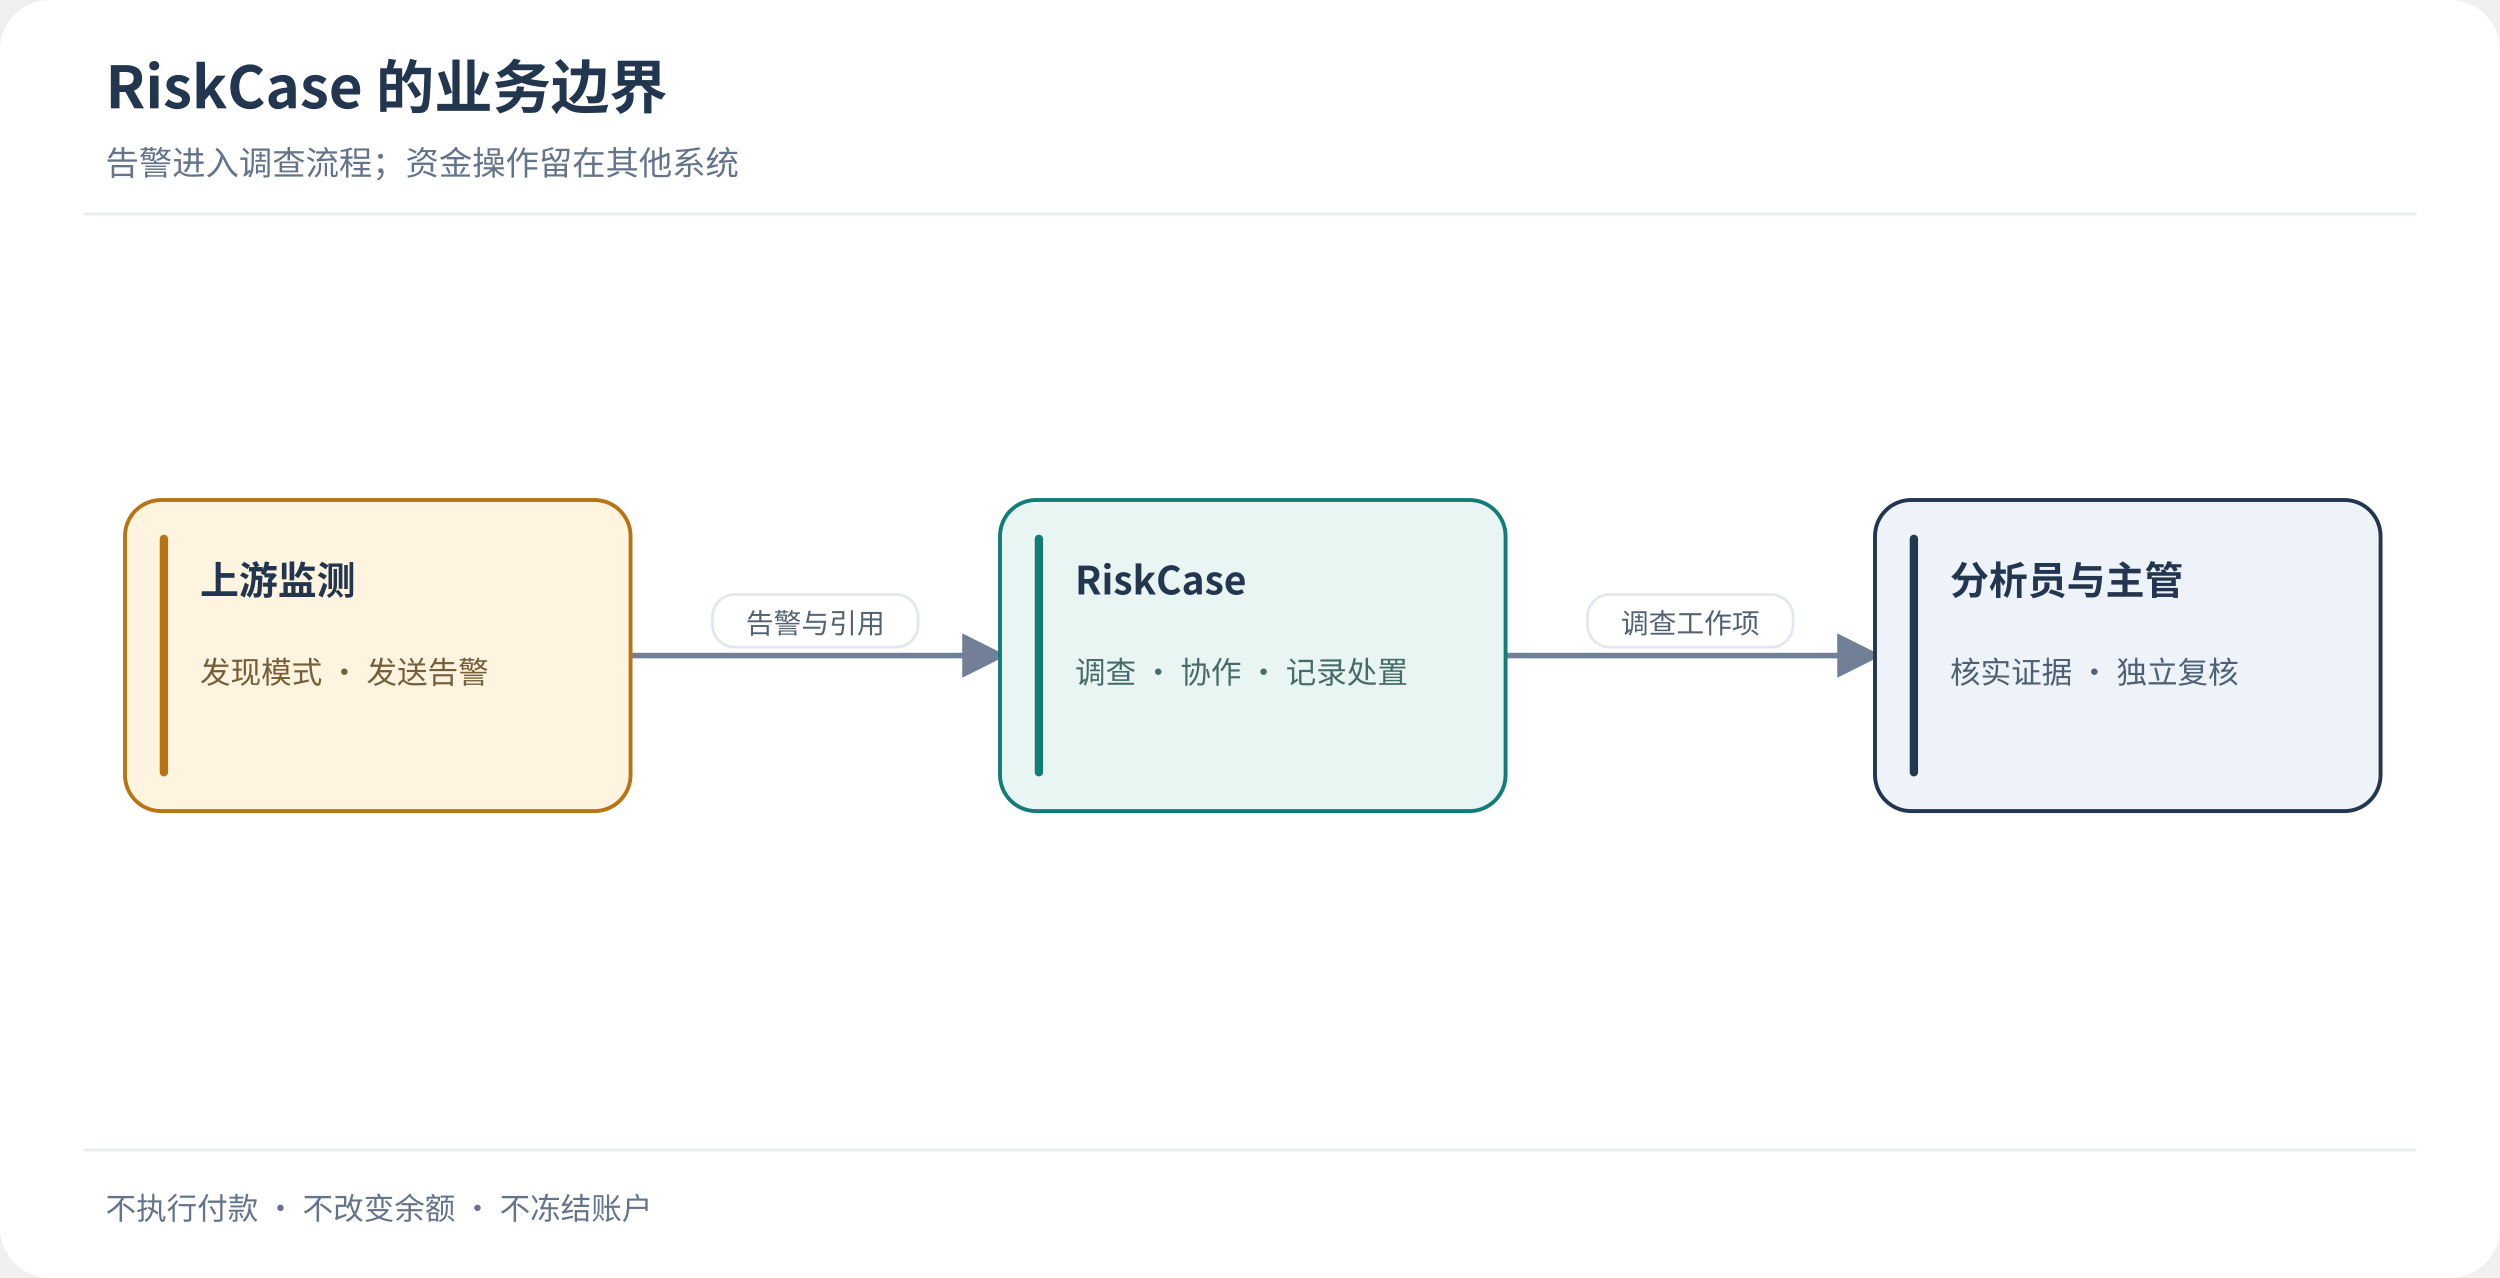
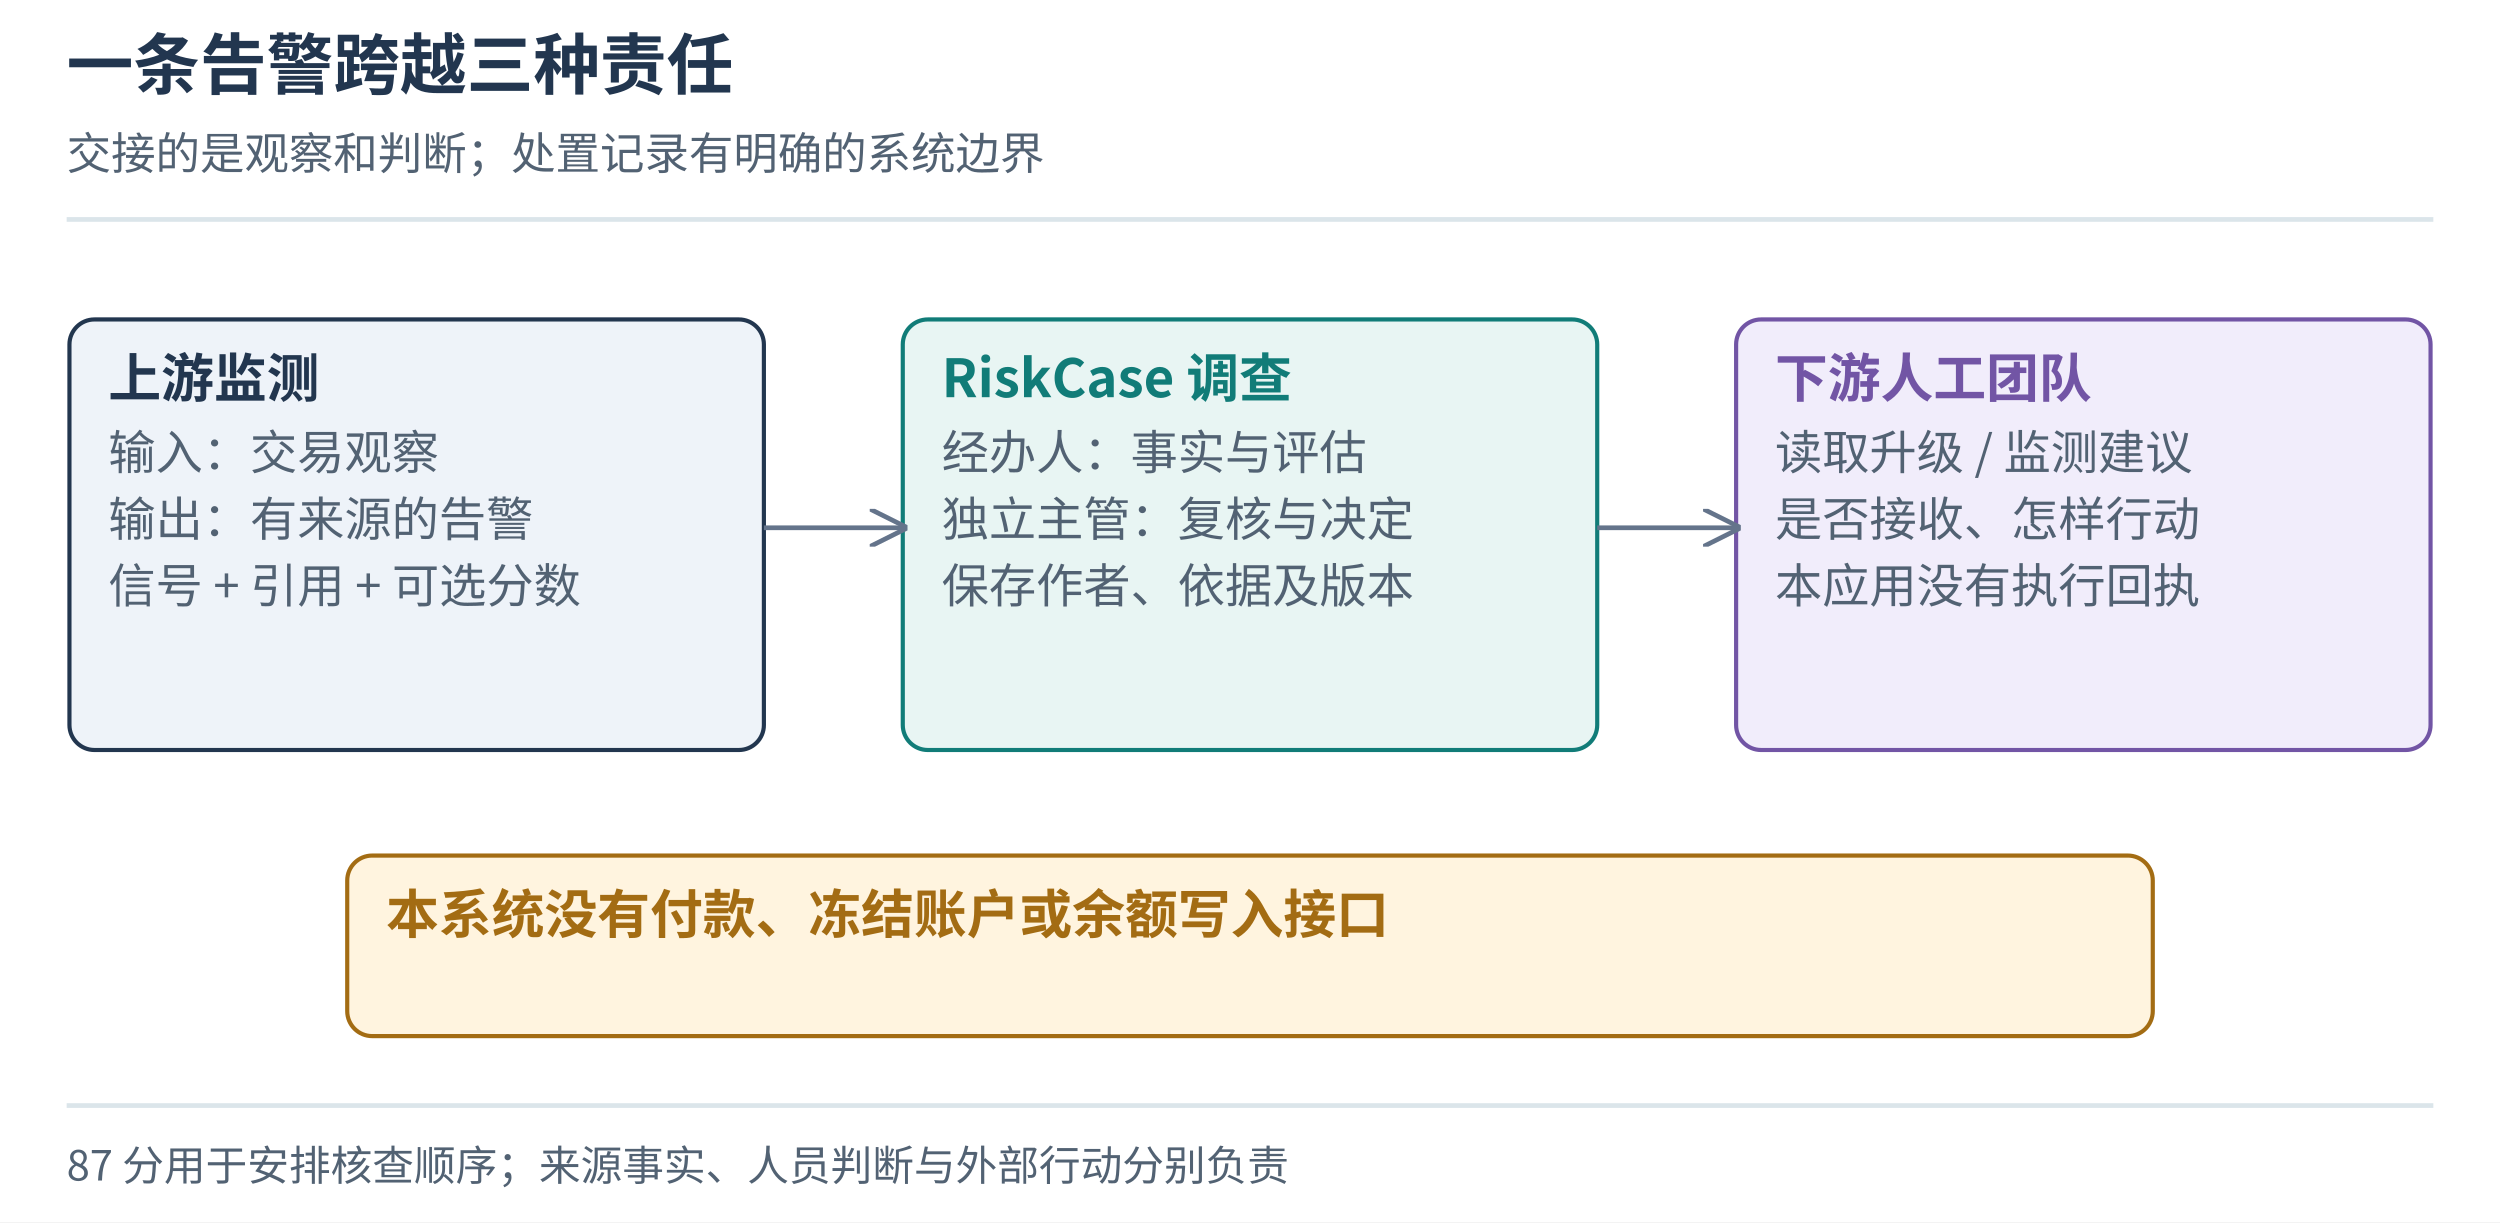
- <svg xmlns="http://www.w3.org/2000/svg" width="900" height="460" viewBox="0 0 900 460">
-   <rect width="100%" height="100%" rx="18" fill="#ffffff" />
-   <path d="M 30 77 H 870" stroke="#e6edf2" stroke-width="1" />
-   <text x="38" y="39" font-family="Microsoft YaHei, Noto Sans CJK SC, sans-serif" font-size="21px" font-weight="700" fill="#22364f">RiskCase 的业务边界</text>
-   <text x="38" y="63" font-family="Microsoft YaHei, Noto Sans CJK SC, sans-serif" font-size="12px" font-weight="400" fill="#64748b">告警进入调查流程；资金操作留在其他系统</text>
+ <svg xmlns="http://www.w3.org/2000/svg" width="900" height="440" viewBox="0 0 900 440">
+   <rect width="900" height="100%" fill="white" />
  <defs>
-     <marker id="arrow" viewBox="0 0 10 10" refX="8.5" refY="5" markerWidth="8" markerHeight="8" orient="auto-start-reverse">
-       <path d="M 0 0 L 10 5 L 0 10 z" fill="#718096" />
+     <marker id="arrow" markerWidth="8" markerHeight="8" refX="7" refY="4" orient="auto">
+       <path d="M0 0L8 4L0 8" fill="none" stroke="#64748b" />
    </marker>
  </defs>
-   <path d="M 227 236.0 C 269 236.0, 318 236.0, 360 236.0" fill="none" stroke="#718096" stroke-width="2" marker-end="url(#arrow)" />
-   <rect x="256.5" y="214.0" width="74" height="19" rx="8" fill="#ffffff" stroke="#e2e8f0" />
-   <text x="293.5" y="228.0" text-anchor="middle" font-family="Microsoft YaHei, Noto Sans CJK SC, sans-serif" font-size="10px" fill="#526273">告警与引用</text>
-   <path d="M 542 236.0 C 584 236.0, 633 236.0, 675 236.0" fill="none" stroke="#718096" stroke-width="2" marker-end="url(#arrow)" />
-   <rect x="571.5" y="214.0" width="74" height="19" rx="8" fill="#ffffff" stroke="#e2e8f0" />
-   <text x="608.5" y="228.0" text-anchor="middle" font-family="Microsoft YaHei, Noto Sans CJK SC, sans-serif" font-size="10px" fill="#526273">调查工作项</text>
-   <rect x="45" y="180" width="182" height="112" rx="13" fill="#fff4df" stroke="#b87414" stroke-width="1.4" />
-   <path d="M 59 194 V 278" stroke="#b87414" stroke-width="3" stroke-linecap="round" />
-   <text x="72" y="214" font-family="Microsoft YaHei, Noto Sans CJK SC, sans-serif" font-size="14px" font-weight="700" fill="#22364f">上游监测</text>
-   <text x="72" y="246" font-family="Microsoft YaHei, Noto Sans CJK SC, sans-serif" font-size="11px" font-weight="400" fill="#765e39">发现模式 · 发送告警</text>
-   <rect x="360" y="180" width="182" height="112" rx="13" fill="#e8f5f3" stroke="#117c78" stroke-width="1.4" />
-   <path d="M 374 194 V 278" stroke="#117c78" stroke-width="3" stroke-linecap="round" />
-   <text x="387" y="214" font-family="Microsoft YaHei, Noto Sans CJK SC, sans-serif" font-size="14px" font-weight="700" fill="#22364f">RiskCase</text>
-   <text x="387" y="246" font-family="Microsoft YaHei, Noto Sans CJK SC, sans-serif" font-size="11px" font-weight="400" fill="#466b68">调查 · 协作 · 记录处置</text>
-   <rect x="675" y="180" width="182" height="112" rx="13" fill="#eef3f9" stroke="#22364f" stroke-width="1.4" />
-   <path d="M 689 194 V 278" stroke="#22364f" stroke-width="3" stroke-linecap="round" />
-   <text x="702" y="214" font-family="Microsoft YaHei, Noto Sans CJK SC, sans-serif" font-size="14px" font-weight="700" fill="#22364f">分析员与主管</text>
-   <text x="702" y="246" font-family="Microsoft YaHei, Noto Sans CJK SC, sans-serif" font-size="11px" font-weight="400" fill="#4d6074">核实证据 · 独立复核</text>
-   <path d="M 30 414 H 870" stroke="#e6edf2" stroke-width="1" />
-   <text x="38" y="439" font-family="Microsoft YaHei, Noto Sans CJK SC, sans-serif" font-size="11px" font-weight="400" fill="#64748b">不执行付款 · 不改变余额 · 不冻结账户</text>
+   <text x="24" y="32" font-family="Microsoft YaHei,Noto Sans CJK SC,sans-serif" font-size="24" fill="#22364f" font-weight="700">一条告警跨越三种责任</text>
+   <text x="24" y="61" font-family="Microsoft YaHei,Noto Sans CJK SC,sans-serif" font-size="16" fill="#526273" font-weight="400">交接的是观察和判断；处置记录有明确的系统边界</text>
+   <path d="M24 79H876" fill="none" stroke="#dbe5ea" stroke-width="1.7" />
+   <path d="M24 398H876" fill="none" stroke="#dbe5ea" stroke-width="1.7" />
+   <text x="24" y="425" font-family="Microsoft YaHei,Noto Sans CJK SC,sans-serif" font-size="15" fill="#526273" font-weight="400">87 分用于安排核查顺序；来源事实、人员判断与外部行动分别负责</text>
+   <rect x="25" y="115" width="250" height="155" rx="9" fill="#eef3f9" stroke="#22364f" stroke-width="1.5" />
+   <text x="39" y="143" font-family="Microsoft YaHei,Noto Sans CJK SC,sans-serif" font-size="19" fill="#22364f" font-weight="700">上游监测</text>
+   <text x="39" y="169" font-family="Microsoft YaHei,Noto Sans CJK SC,sans-serif" font-size="17" fill="#526273" font-weight="400">输入：交易观察</text>
+   <text x="39" y="193" font-family="Microsoft YaHei,Noto Sans CJK SC,sans-serif" font-size="17" fill="#526273" font-weight="400">输出：有来源的告警</text>
+   <text x="39" y="217" font-family="Microsoft YaHei,Noto Sans CJK SC,sans-serif" font-size="17" fill="#526273" font-weight="400">信号 + 引用 + 可选分数</text>
+   <rect x="325" y="115" width="250" height="155" rx="9" fill="#e8f5f3" stroke="#117c78" stroke-width="1.5" />
+   <text x="339" y="143" font-family="Microsoft YaHei,Noto Sans CJK SC,sans-serif" font-size="19" fill="#117c78" font-weight="700">RiskCase 调查</text>
+   <text x="339" y="169" font-family="Microsoft YaHei,Noto Sans CJK SC,sans-serif" font-size="17" fill="#526273" font-weight="400">经办人：事实与评估</text>
+   <text x="339" y="193" font-family="Microsoft YaHei,Noto Sans CJK SC,sans-serif" font-size="17" fill="#526273" font-weight="400">独立主管：复核与决定</text>
+   <text x="339" y="217" font-family="Microsoft YaHei,Noto Sans CJK SC,sans-serif" font-size="17" fill="#526273" font-weight="400">保存作者、依据及版本</text>
+   <rect x="625" y="115" width="250" height="155" rx="9" fill="#f1edfb" stroke="#7255a5" stroke-width="1.5" />
+   <text x="639" y="143" font-family="Microsoft YaHei,Noto Sans CJK SC,sans-serif" font-size="19" fill="#7255a5" font-weight="700">下游人工团队</text>
+   <text x="639" y="169" font-family="Microsoft YaHei,Noto Sans CJK SC,sans-serif" font-size="17" fill="#526273" font-weight="400">读取升级 / 监测建议</text>
+   <text x="639" y="193" font-family="Microsoft YaHei,Noto Sans CJK SC,sans-serif" font-size="17" fill="#526273" font-weight="400">是否接收、怎样行动</text>
+   <text x="639" y="217" font-family="Microsoft YaHei,Noto Sans CJK SC,sans-serif" font-size="17" fill="#526273" font-weight="400">本应用没有执行回执</text>
+   <path d="M275 190L325 190" fill="none" stroke="#64748b" stroke-width="1.7" marker-end="url(#arrow)" />
+   <path d="M575 190L625 190" fill="none" stroke="#64748b" stroke-width="1.7" marker-end="url(#arrow)" />
+   <rect x="125" y="308" width="650" height="65" rx="9" fill="#fff4df" stroke="#a36c13" stroke-width="1.5" />
+   <text x="139" y="336" font-family="Microsoft YaHei,Noto Sans CJK SC,sans-serif" font-size="19" fill="#a36c13" font-weight="700">本系统没有付款、冻结账户或余额写入接口</text>
</svg>
